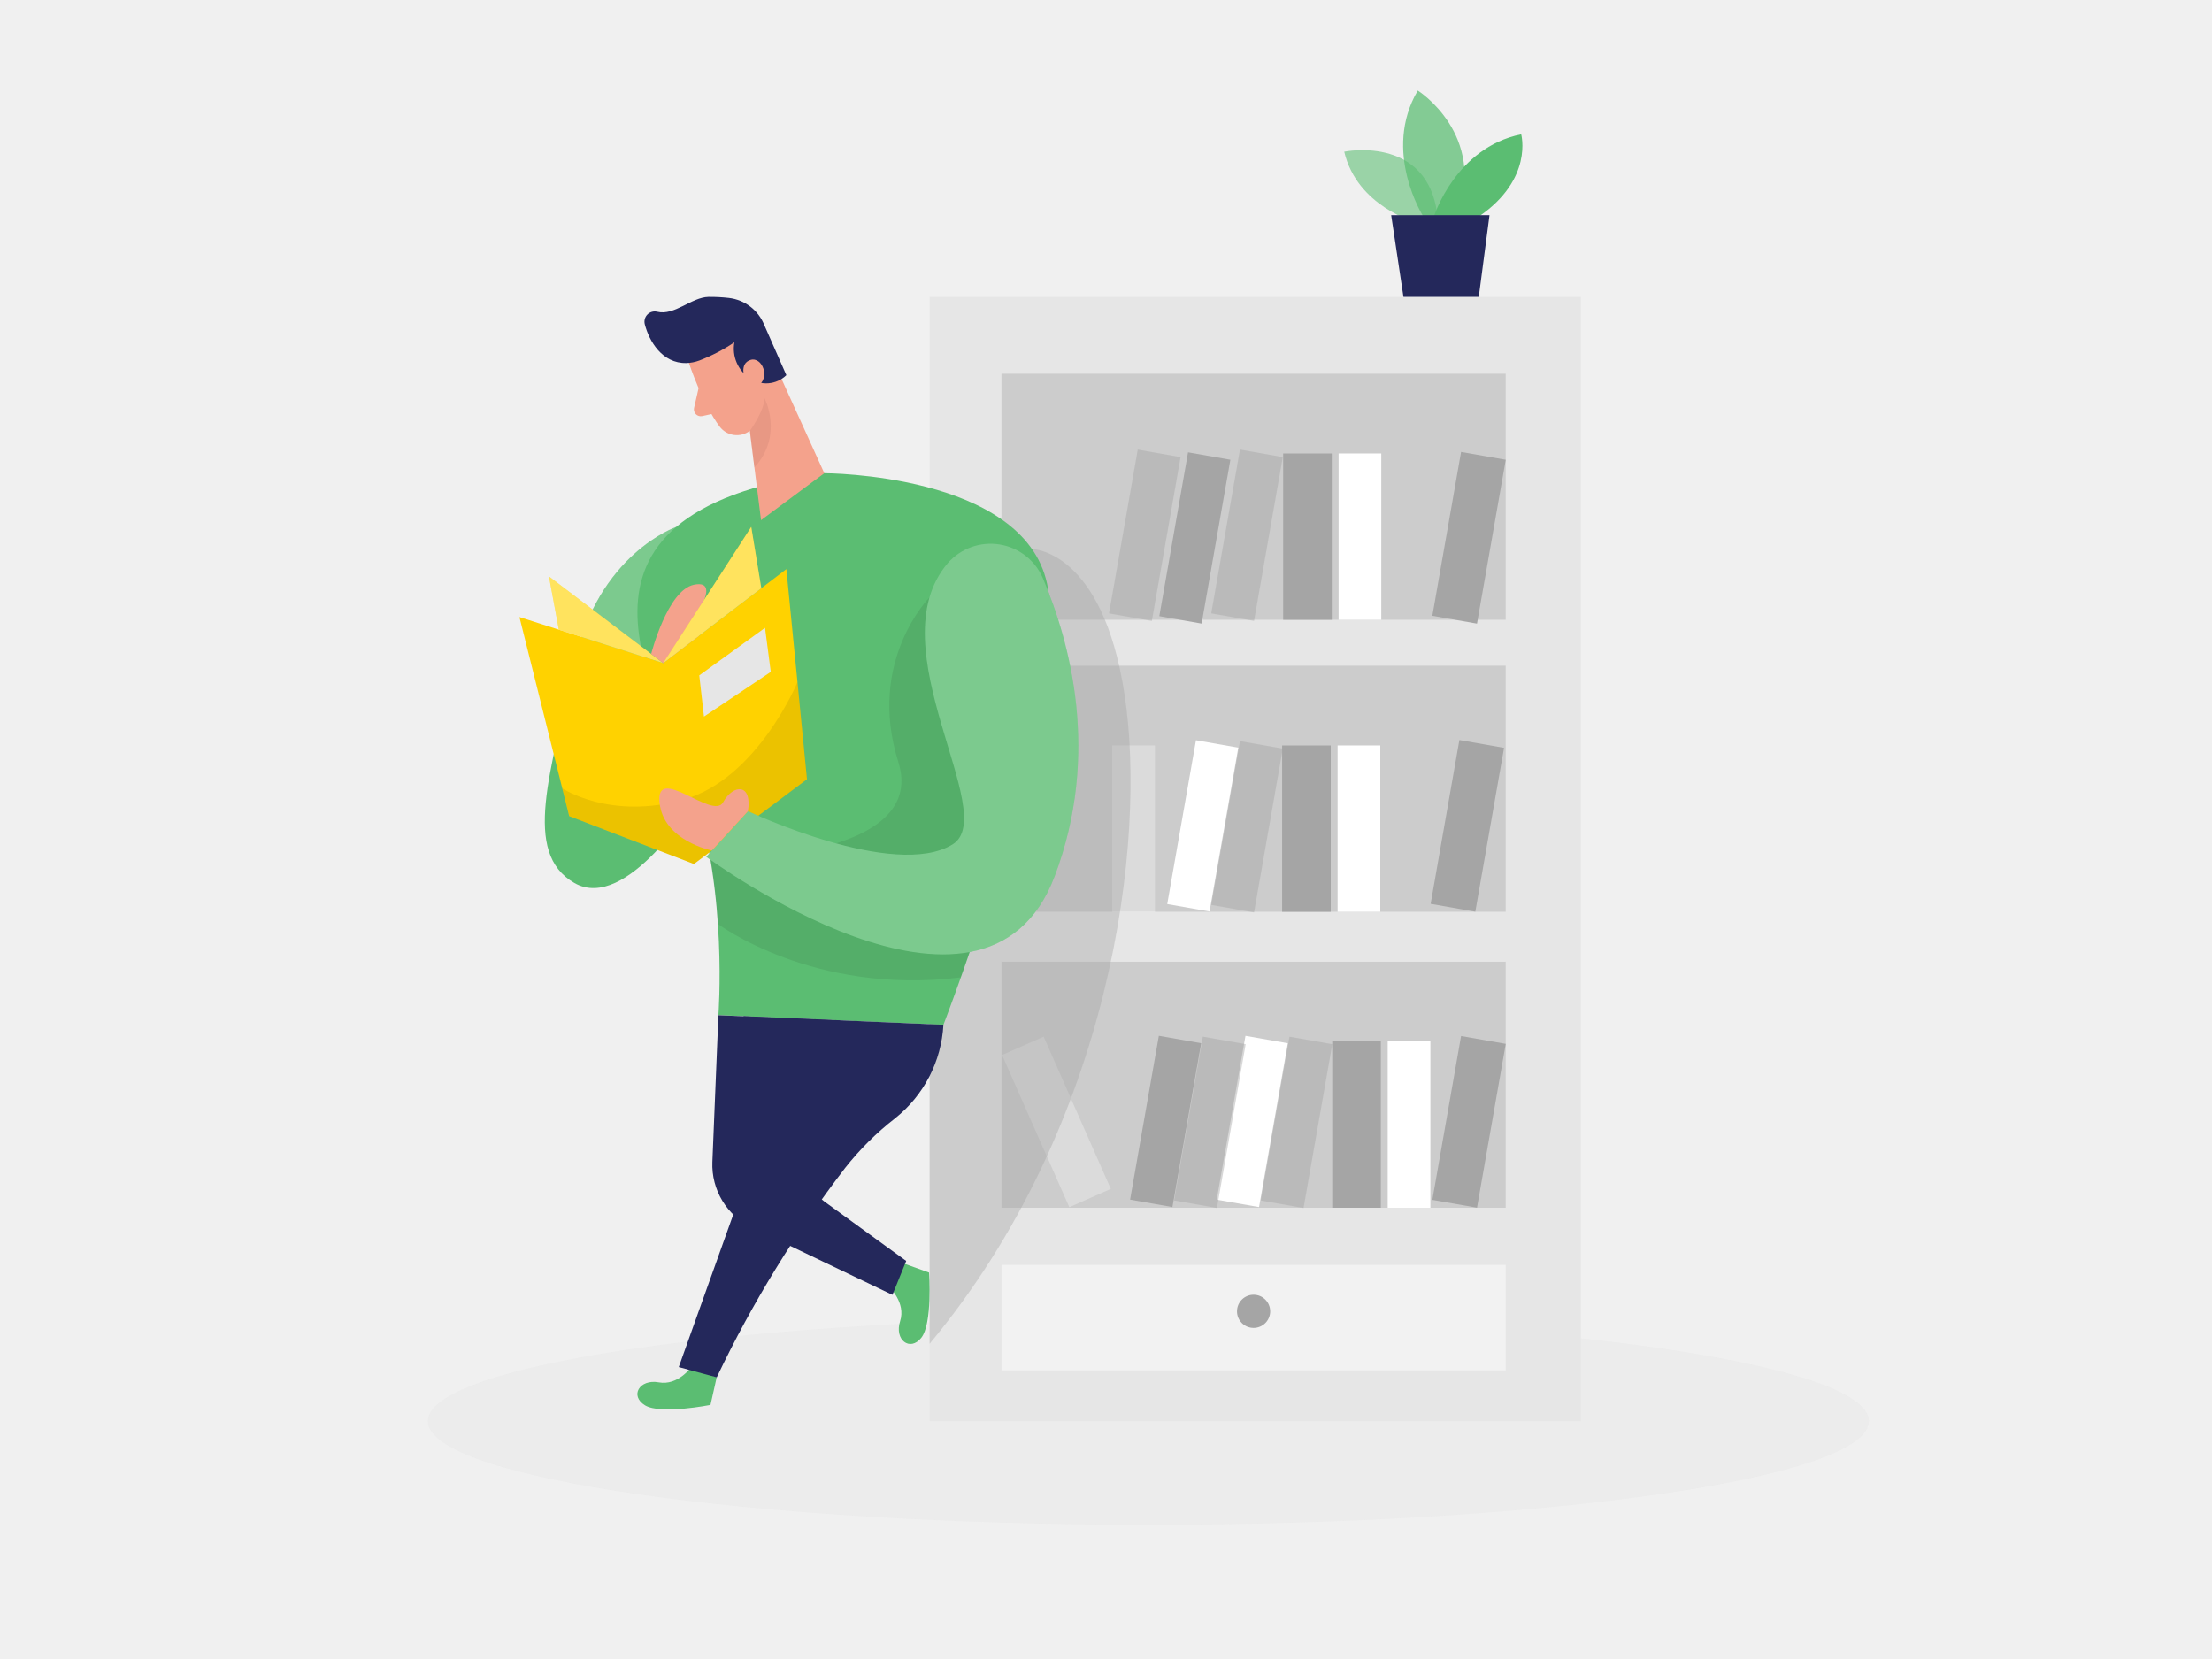
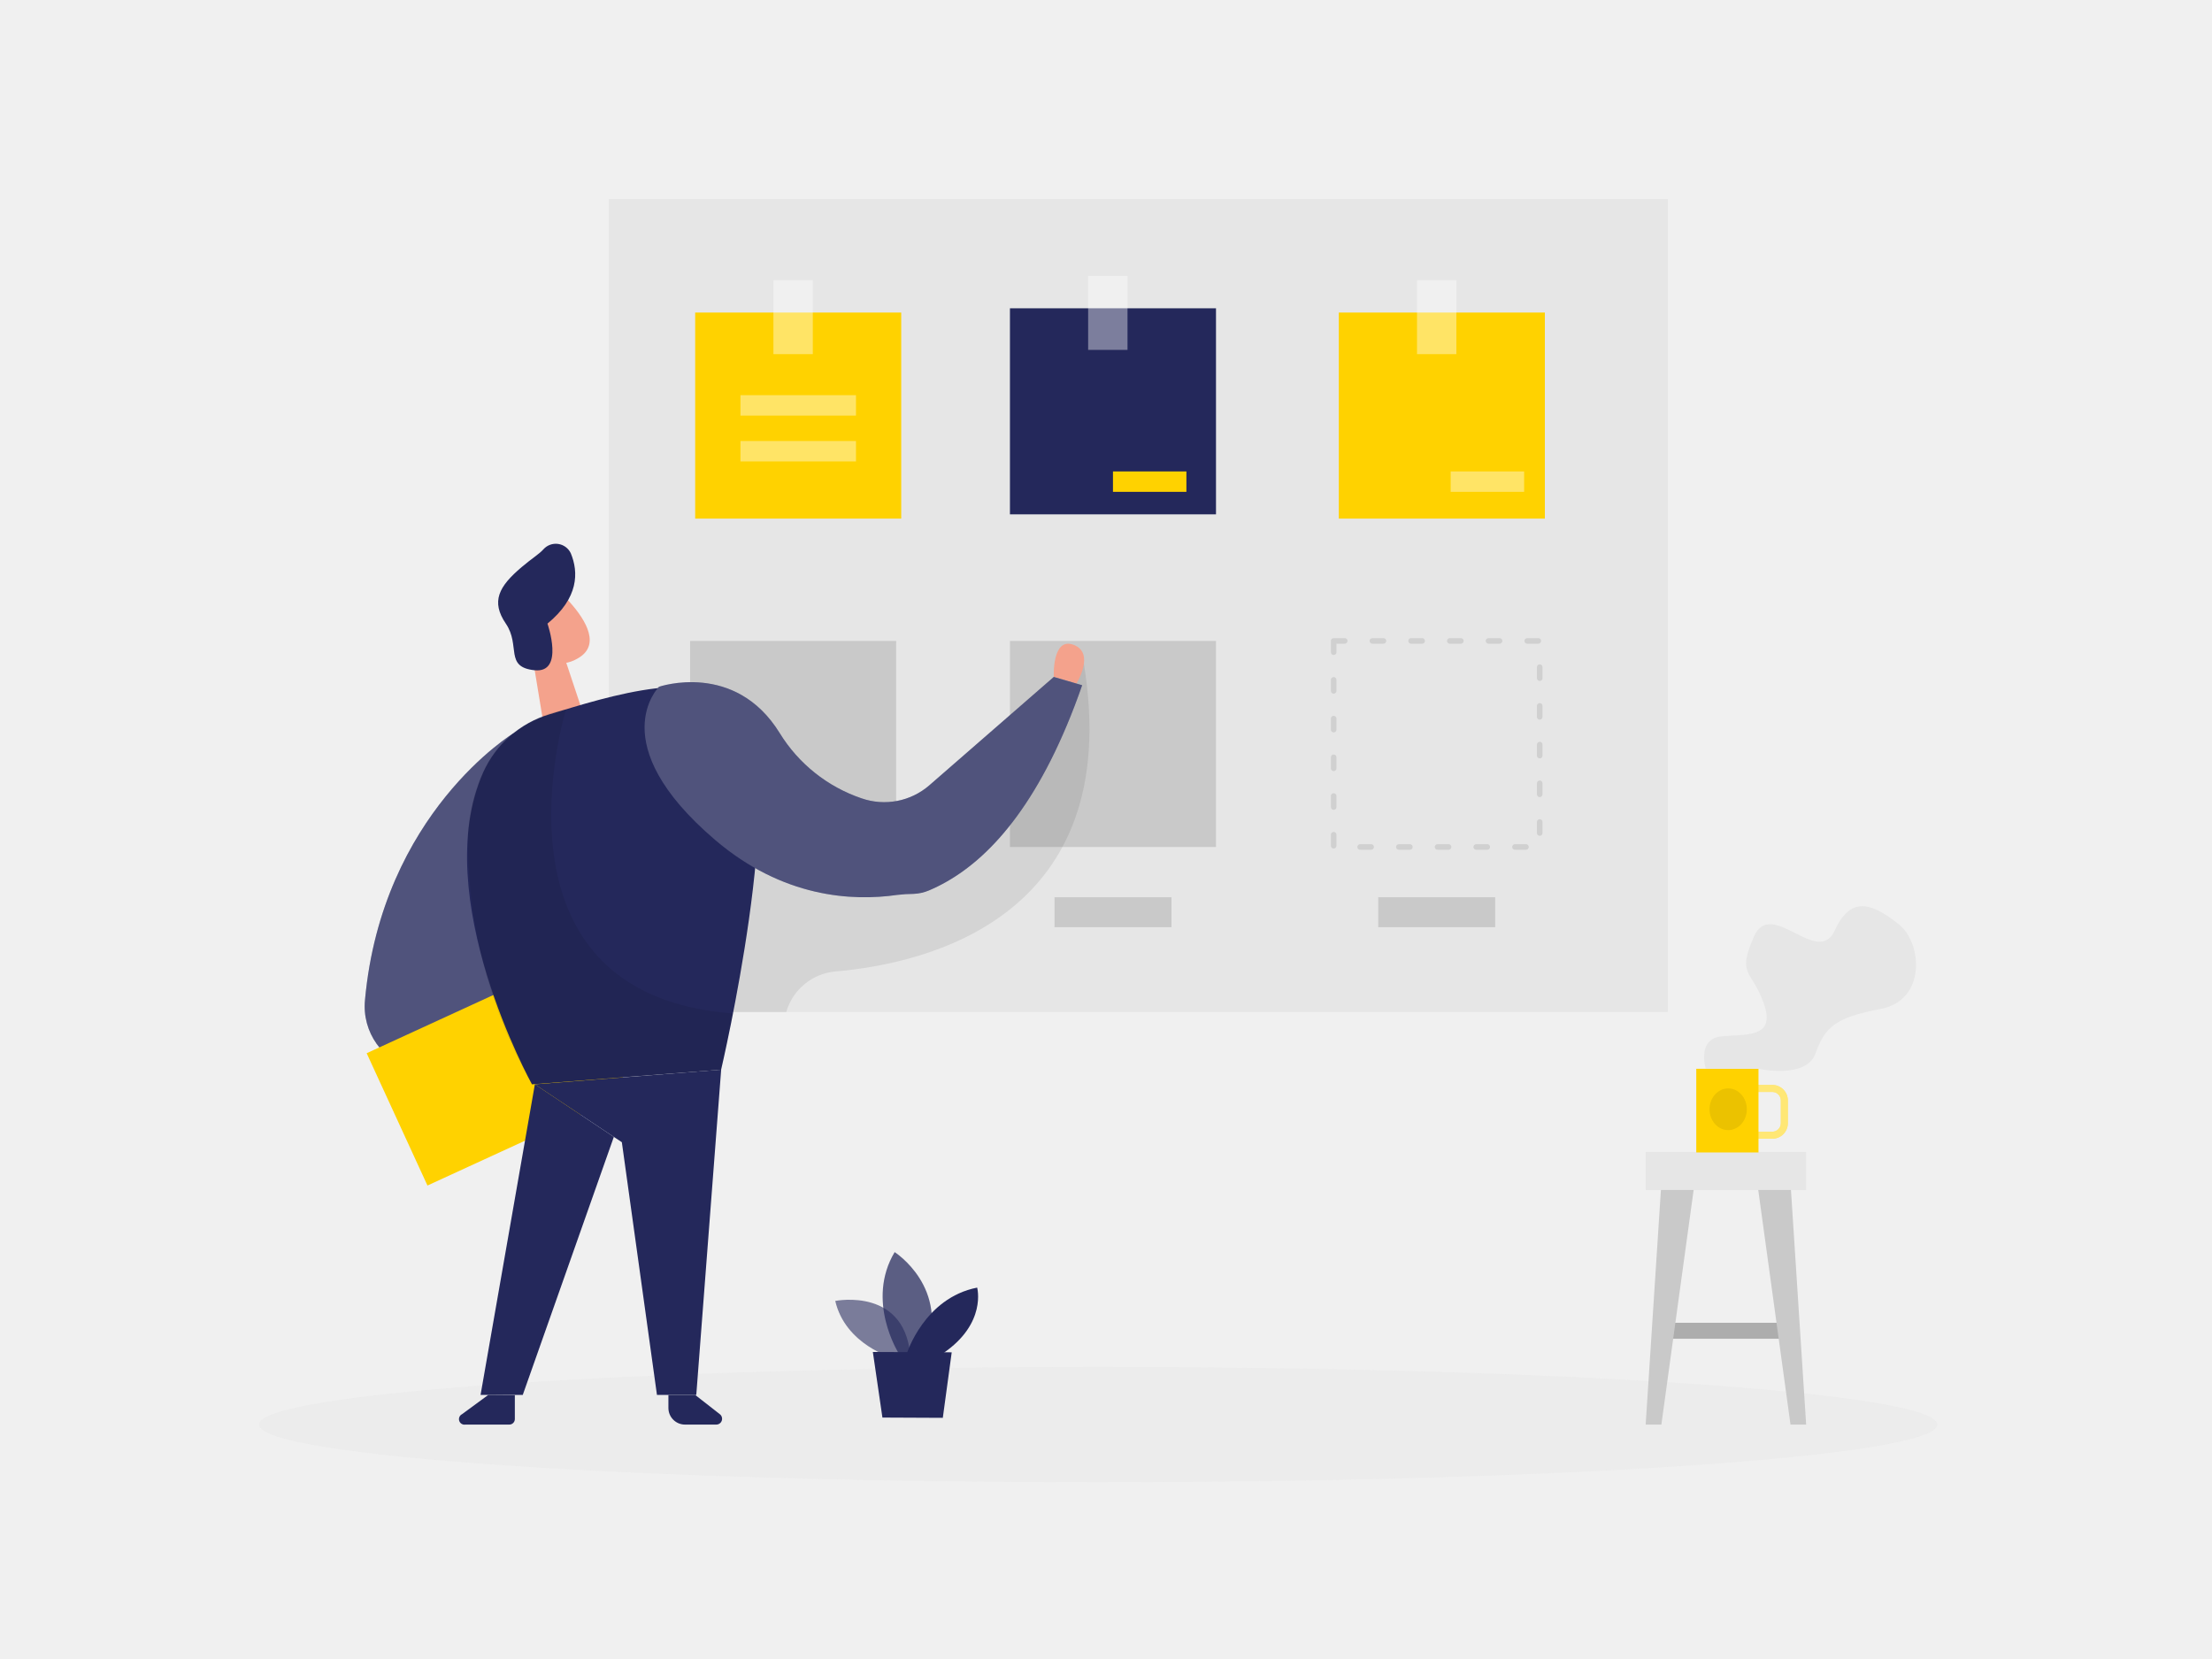
<svg xmlns="http://www.w3.org/2000/svg" id="Layer_1" data-name="Layer 1" viewBox="0 0 400 300">
-   <ellipse cx="207.67" cy="256.99" rx="130.29" ry="18.73" fill="#e6e6e6" opacity="0.45" />
-   <path d="M125,247.21s-2.39,3.4-5.88,2.76-5.3,2.45-2.47,4.16,11.83-.08,11.83-.08l1.12-5Z" fill="#5bbd72" />
-   <rect x="168.1" y="53.69" width="117.77" height="203.31" fill="#e6e6e6" />
-   <path d="M122.29,95.28s-14.19,4.88-18.44,24.63-9.5,34.25,0,39.75,22-15.09,22-15.09Z" fill="#5bbd72" />
-   <path d="M125.89,144.57l-3.6-49.29s-14.19,4.88-18.44,24.63" fill="#fff" opacity="0.2" />
-   <path d="M256.08,40.22s-10.68-2.87-13-12.79c0,0,16.51-3.4,17,13.65Z" fill="#5bbd72" opacity="0.58" />
-   <path d="M257.38,39.15s-7.5-11.74-1-22.78c0,0,12.6,7.92,7.08,22.78Z" fill="#5bbd72" opacity="0.73" />
-   <path d="M259.3,39.15s3.89-12.45,15.78-14.86c0,0,2.26,8.07-7.65,14.86Z" fill="#5bbd72" />
-   <polygon points="251.57 38.91 253.79 53.69 267.41 53.69 269.35 38.91 251.57 38.91" fill="#24285b" />
-   <rect x="186.94" y="187.84" width="8.2" height="30.08" transform="translate(-65.66 94.44) rotate(-23.82)" fill="#fff" />
-   <rect x="181.1" y="67.58" width="91.18" height="44.49" fill="#a5a5a5" opacity="0.4" />
-   <rect x="201.13" y="134.8" width="7.72" height="30.08" fill="#fff" />
-   <path d="M186.6,99.28s12.77,0,16.77,26.39S201.13,203.36,168.1,243V164.87Z" fill="#a5a5a5" opacity="0.4" />
-   <rect x="181.1" y="120.38" width="91.18" height="44.49" fill="#a5a5a5" opacity="0.4" />
-   <path d="M149.06,85.57s36,0,40.29,20-18.75,79.75-18.75,79.75l-40.69-1.75s1.7-22.25-4.43-40.25S96.52,93.07,149.06,85.57Z" fill="#5bbd72" />
-   <path d="M168.1,108s-11.43,11.52-5.66,29.77-34,17.75-34,17.75,1.09,6.44,1.34,11.53c0,0,17.24,13,43.94,9.69l1.6-4.57,6.84-16.81Z" opacity="0.08" />
-   <path d="M124.58,65.64S127,73,130.16,77.17a3.88,3.88,0,0,0,5.45.72c2.09-1.64,4.44-4.46,3.64-8.55l-.52-7.1a6.92,6.92,0,0,0-5.7-5.61C127.8,55.45,122.9,61.25,124.58,65.64Z" fill="#f4a28c" />
-   <polygon points="140.27 66.19 149.06 85.57 137.62 94.06 135.33 75.84 140.27 66.19" fill="#f4a28c" />
-   <path d="M126.47,65.19a31.63,31.63,0,0,0,6.33-3.29,6.41,6.41,0,0,0,2.76,6.49,5.24,5.24,0,0,0,6.64-.55l-4-9.07a7.86,7.86,0,0,0-6.4-4.89,29.73,29.73,0,0,0-3.68-.19c-3.07.06-6.17,3.45-9.28,2.68a1.86,1.86,0,0,0-2.24,2.28c.77,3,3.12,7.1,7.52,7A7.35,7.35,0,0,0,126.47,65.19Z" fill="#24285b" />
-   <path d="M134.71,68.51s-1.11-2.76,1-3.42,3.77,3.31,1.14,4.86Z" fill="#f4a28c" />
-   <path d="M126.33,70.18l-.82,3.58A1.24,1.24,0,0,0,127,75.24l2.93-.64Z" fill="#f4a28c" />
-   <path d="M135.61,77.89s2.62-3.6,2.63-5.91c0,0,3.52,6.72-1.82,12.55Z" fill="#ce8172" opacity="0.31" />
-   <polygon points="93.93 111.58 102.93 147.58 125.48 156.24 145.93 140.91 142.2 102.91 119.93 119.91 93.93 111.58" fill="#ffd200" />
-   <polygon points="119.93 119.91 99.27 104.24 101.05 113.86 119.93 119.91" fill="#ffd200" />
-   <polygon points="119.93 119.91 99.27 104.24 101.05 113.86 119.93 119.91" fill="#fff" opacity="0.37" />
-   <path d="M144.21,123.35S137,140.77,123.7,144.57s-22-2-22-2l1.25,5,22.55,8.66,20.45-15.33Z" opacity="0.08" />
-   <path d="M171.4,101.82a10.29,10.29,0,0,1,17.21,2.8c4.86,11.45,10.44,31.77,2.11,53.82-12.75,33.75-63-3.5-63-3.5l7.55-8.25s26.47,12.5,37,6C181,147.25,158.35,117,171.4,101.82Z" fill="#5bbd72" />
-   <path d="M171.4,101.82a10.29,10.29,0,0,1,17.21,2.8c4.86,11.45,10.44,31.77,2.11,53.82-12.75,33.75-63-3.5-63-3.5l7.55-8.25s26.47,12.5,37,6C181,147.25,158.35,117,171.4,101.82Z" fill="#fff" opacity="0.2" />
-   <path d="M128.73,153.8s-8.8-1.72-9.47-8.72,9.67,3.33,11.5,0,5.31-3.45,4.49,1.61Z" fill="#f4a28c" />
-   <path d="M117.75,118.26s2.94-11.52,7.73-12.52c2.87-.6,2.44,1.5,1.64,3.28a9.71,9.71,0,0,0-.82,5.28l.09.68-6.46,4.93Z" fill="#f4a28c" />
-   <polygon points="119.93 119.91 135.85 95.28 137.67 106.37 119.93 119.91" fill="#ffd200" />
-   <polygon points="119.93 119.91 135.85 95.28 137.67 106.37 119.93 119.91" fill="#fff" opacity="0.37" />
-   <path d="M160.77,232.73s3.09,2.79,2,6.18,1.79,5.56,3.83,3S168,230.12,168,230.12l-4.81-1.73Z" fill="#5bbd72" />
-   <polygon points="126.45 122.13 127.3 129.58 139.38 121.5 138.34 113.53 126.45 122.13" fill="#e6e6e6" />
-   <path d="M129.61,249.07l-6.87-1.86,19.46-54.46-7.78-9,36.18,1.56a23.25,23.25,0,0,1-8.72,16.9,52.57,52.57,0,0,0-9.06,9A211.64,211.64,0,0,0,129.61,249.07Z" fill="#24285b" />
-   <rect x="261.54" y="82.22" width="8.2" height="30.08" transform="translate(20.81 -44.45) rotate(9.95)" fill="#a5a5a5" />
-   <rect x="212.17" y="82.25" width="7.77" height="30.08" transform="translate(20.07 -35.88) rotate(9.95)" fill="#a5a5a5" />
-   <rect x="221.56" y="81.76" width="7.87" height="30.08" transform="translate(20.12 -37.52) rotate(9.95)" fill="#a5a5a5" opacity="0.44" />
-   <rect x="213.6" y="134.31" width="7.77" height="30.08" transform="translate(29.09 -35.34) rotate(9.95)" fill="#fff" />
-   <rect x="221.56" y="134.47" width="7.87" height="30.08" transform="translate(29.23 -36.72) rotate(9.95)" fill="#a5a5a5" opacity="0.44" />
-   <rect x="203.07" y="81.76" width="7.87" height="30.08" transform="translate(19.85 -34.32) rotate(9.95)" fill="#a5a5a5" opacity="0.44" />
-   <rect x="232.04" y="82" width="8.79" height="30.08" fill="#a5a5a5" />
-   <rect x="242.06" y="82" width="7.72" height="30.08" fill="#fff" />
-   <rect x="181.1" y="173.91" width="91.18" height="44.49" fill="#a5a5a5" opacity="0.4" />
-   <rect x="261.54" y="187.84" width="8.2" height="30.08" transform="translate(39.06 -42.86) rotate(9.95)" fill="#a5a5a5" />
-   <rect x="240.91" y="188.32" width="8.79" height="30.08" fill="#a5a5a5" />
-   <rect x="250.94" y="188.32" width="7.72" height="30.08" fill="#fff" />
-   <rect x="261.23" y="134.31" width="8.2" height="30.08" transform="translate(29.81 -43.61) rotate(9.95)" fill="#a5a5a5" />
-   <rect x="231.85" y="134.8" width="8.79" height="30.08" fill="#a5a5a5" />
-   <rect x="241.88" y="134.8" width="7.72" height="30.08" fill="#fff" />
-   <rect x="181.1" y="228.73" width="91.18" height="19.07" fill="#f2f2f2" />
-   <circle cx="226.69" cy="237.13" r="3" fill="#a5a5a5" />
-   <rect x="222.55" y="187.76" width="7.77" height="30.08" transform="translate(38.46 -36.08) rotate(9.95)" fill="#fff" />
-   <rect x="230.5" y="187.92" width="7.87" height="30.08" transform="translate(38.61 -37.46) rotate(9.95)" fill="#a5a5a5" opacity="0.44" />
-   <rect x="206.89" y="187.76" width="7.77" height="30.08" transform="translate(38.22 -33.38) rotate(9.95)" fill="#a5a5a5" />
-   <rect x="214.84" y="187.92" width="7.87" height="30.08" transform="translate(38.37 -34.76) rotate(9.95)" fill="#a5a5a5" opacity="0.44" />
-   <path d="M129.91,183.58l-1.09,26.54A12.59,12.59,0,0,0,136,222l25.38,12.15,2.49-6.13-14.76-10.72a11.11,11.11,0,0,1-4-12.49l6.75-20.27Z" fill="#24285b" />
+   <ellipse cx="198.59" cy="257.61" rx="151.74" ry="10.42" fill="#e6e6e6" opacity="0.45" />
+   <rect x="110.1" y="36" width="191.49" height="147" fill="#e6e6e6" />
+   <path d="M161.45,245.55s-8.55-2.34-10.41-10.3c0,0,13.25-2.68,13.63,11Z" fill="#24285b" opacity="0.58" />
+   <path d="M162.5,244.7s-6-9.45-.72-18.28c0,0,10.08,6.4,5.6,18.3Z" fill="#24285b" opacity="0.73" />
+   <path d="M164,244.71s3.16-10,12.7-11.87c0,0,1.79,6.48-6.18,11.89Z" fill="#24285b" />
+   <polygon points="157.84 244.48 159.57 256.34 170.49 256.39 172.1 244.54 157.84 244.48" fill="#24285b" />
+   <rect x="182.63" y="55.75" width="37.26" height="37.26" fill="#24285b" />
+   <rect x="196.77" y="49.91" width="7.12" height="13.36" fill="#fff" opacity="0.4" />
+   <rect x="242.1" y="56.52" width="37.26" height="37.26" fill="#ffd200" />
+   <rect x="241.17" y="115.9" width="37.26" height="37.26" fill="none" stroke="#c9c9c9" stroke-linecap="round" stroke-linejoin="round" stroke-dasharray="2 5" opacity="0.76" />
+   <rect x="182.63" y="115.9" width="37.26" height="37.26" fill="#c9c9c9" />
+   <rect x="124.79" y="115.9" width="37.26" height="37.26" fill="#c9c9c9" />
+   <rect x="256.24" y="50.68" width="7.12" height="13.36" fill="#fff" opacity="0.4" />
+   <rect x="125.71" y="56.52" width="37.26" height="37.26" fill="#ffd200" />
+   <rect x="139.86" y="50.68" width="7.12" height="13.36" fill="#fff" opacity="0.4" />
+   <path d="M140.67,139l-14.74.4L121.08,183h21.1a10.19,10.19,0,0,1,8.89-7.33C167.45,174.26,203.5,166,196,120h0L176,143.35l-19.8,10.33Z" opacity="0.08" />
+   <polygon points="102.4 119.85 105.2 128.26 98.55 132.49 96.15 117.92 102.4 119.85" fill="#f4a28c" />
+   <path d="M93.87,109.79a5.24,5.24,0,0,1,8.66-1.45c2.83,3,6.24,7.83,2.38,10.45-5.91,4-11.33-3.48-11.33-3.48A9.61,9.61,0,0,1,93.87,109.79Z" fill="#f4a28c" />
+   <path d="M98.19,115s-1.51-1.27-2.2.53,2,2.67,2.79,1.76S98.19,115,98.19,115Z" fill="#f4a28c" />
+   <path d="M92.89,132.57S69.08,147,66,180.83a11.73,11.73,0,0,0,8.89,12.54l27.91,6.73Z" fill="#24285b" />
+   <path d="M92.89,132.57S69.08,147,66,180.83a11.73,11.73,0,0,0,8.89,12.54l27.91,6.73Z" fill="#fff" opacity="0.2" />
+   <rect x="69.97" y="180.83" width="40.27" height="26.33" transform="translate(-72.78 55.36) rotate(-24.68)" fill="#ffd200" />
+   <path d="M99,112.77s3.14,9-2.34,8.43-2.47-4.43-5.19-8.43-1.29-6.71,2.86-10.22c1.9-1.61,3.18-2.36,3.94-3.22a3,3,0,0,1,4.94.7C104.65,103.49,104.66,108.11,99,112.77Z" fill="#24285b" />
+   <path d="M87.39,139.65a19.14,19.14,0,0,1,12-10.49c10.18-3.06,29.52-9.48,35.23.05,7.82,13-4.22,64.22-4.22,64.22L96.2,196.08S77.38,162.14,87.39,139.65Z" fill="#24285b" />
+   <polygon points="130.41 193.43 125.91 252.25 118.8 252.25 112.45 206.55 96.72 196.08 130.41 193.43" fill="#24285b" />
+   <polygon points="96.72 196.08 86.9 252.25 94.53 252.25 111 205.59 96.72 196.08" fill="#24285b" />
+   <path d="M102.36,128.27s-16,51.54,30.21,55l-2.16,10.2L96.2,196.08a88.92,88.92,0,0,1-11.55-45.51s.3-13.15,9.55-19A20.86,20.86,0,0,1,102.36,128.27Z" opacity="0.08" />
+   <path d="M88.29,252.25l-4.74,3.48a1,1,0,0,0,.62,1.88H92.1a1,1,0,0,0,1-1v-4.32Z" fill="#24285b" />
+   <path d="M125.71,252.25l4.46,3.48a1.05,1.05,0,0,1-.65,1.88h-5.65a3,3,0,0,1-3-3v-2.35Z" fill="#24285b" />
+   <path d="M194.65,123.61s3.46-5.49-.49-7-3.6,5.78-3.6,5.78Z" fill="#f4a28c" />
+   <path d="M195.69,123.91l-5.13-1.5L168.06,142h0a12.45,12.45,0,0,1-12.27,2.36A27.88,27.88,0,0,1,141,132.57c-8.09-13.12-21.83-8.38-21.83-8.38s-10.35,10.21,10.16,27.71c12.25,10.44,24.78,11.1,32.9,9.93a27.3,27.3,0,0,1,3-.19,7.89,7.89,0,0,0,2.78-.63,30.27,30.27,0,0,0,3.18-1.58h0C179.55,154.68,188.53,144.49,195.69,123.91Z" fill="#24285b" />
+   <path d="M195.69,123.91l-5.13-1.5L168.06,142h0a12.45,12.45,0,0,1-12.27,2.36A27.88,27.88,0,0,1,141,132.57c-8.09-13.12-21.83-8.38-21.83-8.38s-10.35,10.21,10.16,27.71c12.25,10.44,24.78,11.1,32.9,9.93a27.3,27.3,0,0,1,3-.19,7.89,7.89,0,0,0,2.78-.63,30.27,30.27,0,0,0,3.18-1.58h0C179.55,154.68,188.53,144.49,195.69,123.91Z" fill="#fff" opacity="0.2" />
+   <rect x="133.9" y="71.46" width="20.89" height="3.69" fill="#fff" opacity="0.4" />
+   <rect x="262.33" y="85.25" width="13.28" height="3.69" fill="#fff" opacity="0.4" />
+   <rect x="201.26" y="85.25" width="13.28" height="3.69" fill="#ffd200" />
+   <rect x="133.9" y="79.75" width="20.89" height="3.69" fill="#fff" opacity="0.4" />
+   <rect x="249.23" y="162.25" width="21.15" height="5.42" fill="#c9c9c9" />
+   <rect x="190.69" y="162.25" width="21.15" height="5.42" fill="#c9c9c9" />
+   <rect x="301.35" y="239.2" width="22.47" height="2.89" fill="#adadad" />
+   <polygon points="300.43 213.9 297.59 257.61 300.43 257.61 306.44 213.9 300.43 213.9" fill="#c9c9c9" />
+   <polygon points="323.78 213.9 326.61 257.61 323.78 257.61 317.77 213.9 323.78 213.9" fill="#c9c9c9" />
+   <rect x="297.59" y="208.31" width="29.02" height="6.88" fill="#e6e6e6" />
+   <path d="M320.49,205.92h-5.78v-1.27h5.78a1.54,1.54,0,0,0,1.54-1.54V199a1.54,1.54,0,0,0-1.54-1.54h-5.78v-1.27h5.78A2.81,2.81,0,0,1,323.3,199v4.13A2.81,2.81,0,0,1,320.49,205.92Z" fill="#ffd200" />
+   <path d="M320.49,205.92h-5.78v-1.27h5.78a1.54,1.54,0,0,0,1.54-1.54V199a1.54,1.54,0,0,0-1.54-1.54h-5.78v-1.27h5.78A2.81,2.81,0,0,1,323.3,199v4.13A2.81,2.81,0,0,1,320.49,205.92Z" fill="#fff" opacity="0.46" />
+   <rect x="306.74" y="193.27" width="11.25" height="15.13" fill="#ffd200" />
+   <ellipse cx="312.51" cy="200.59" rx="3.37" ry="3.77" opacity="0.08" />
+   <path d="M308.45,193.27s-1.59-5.3,2.65-5.83,10.08.53,7.9-5.84-5-5-1.85-12.2,11.56,5.63,14.64-1.16,7.32-4.45,11.56-1.11,5.09,13.73-3.29,15.32-10.08,3.41-11.77,8.07S318,193.27,318,193.27Z" fill="#e6e6e6" />
</svg>
